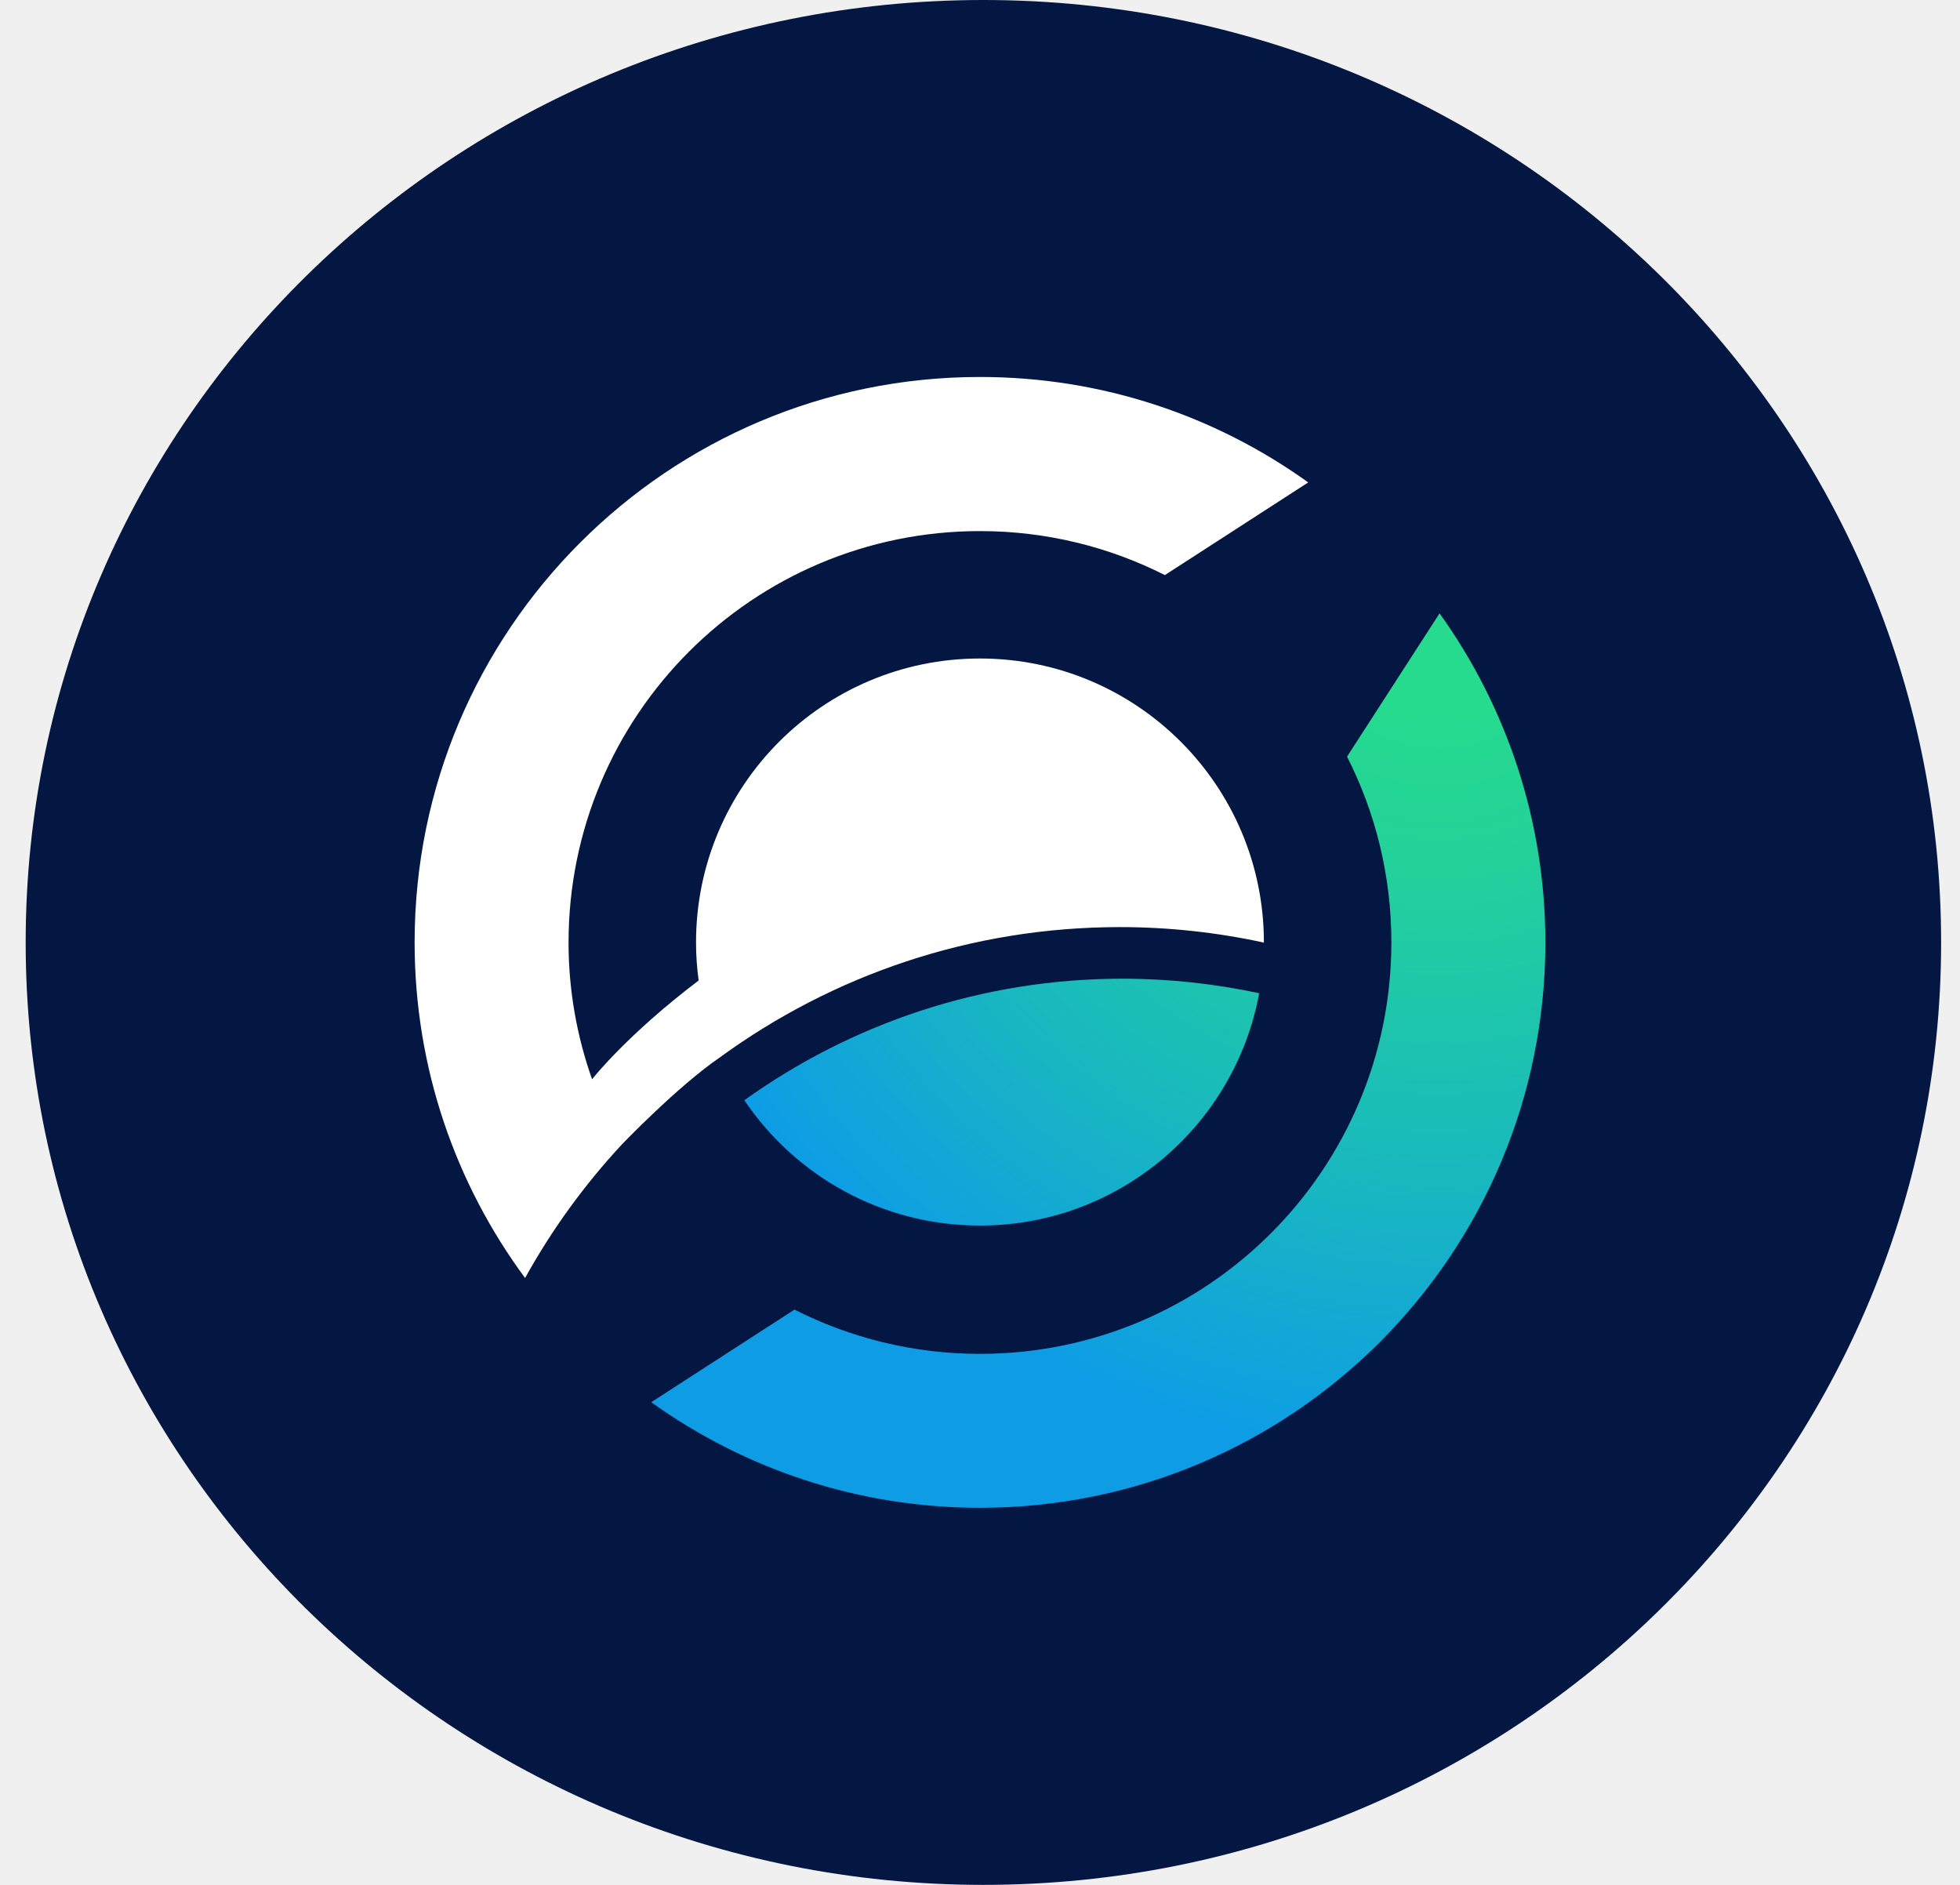
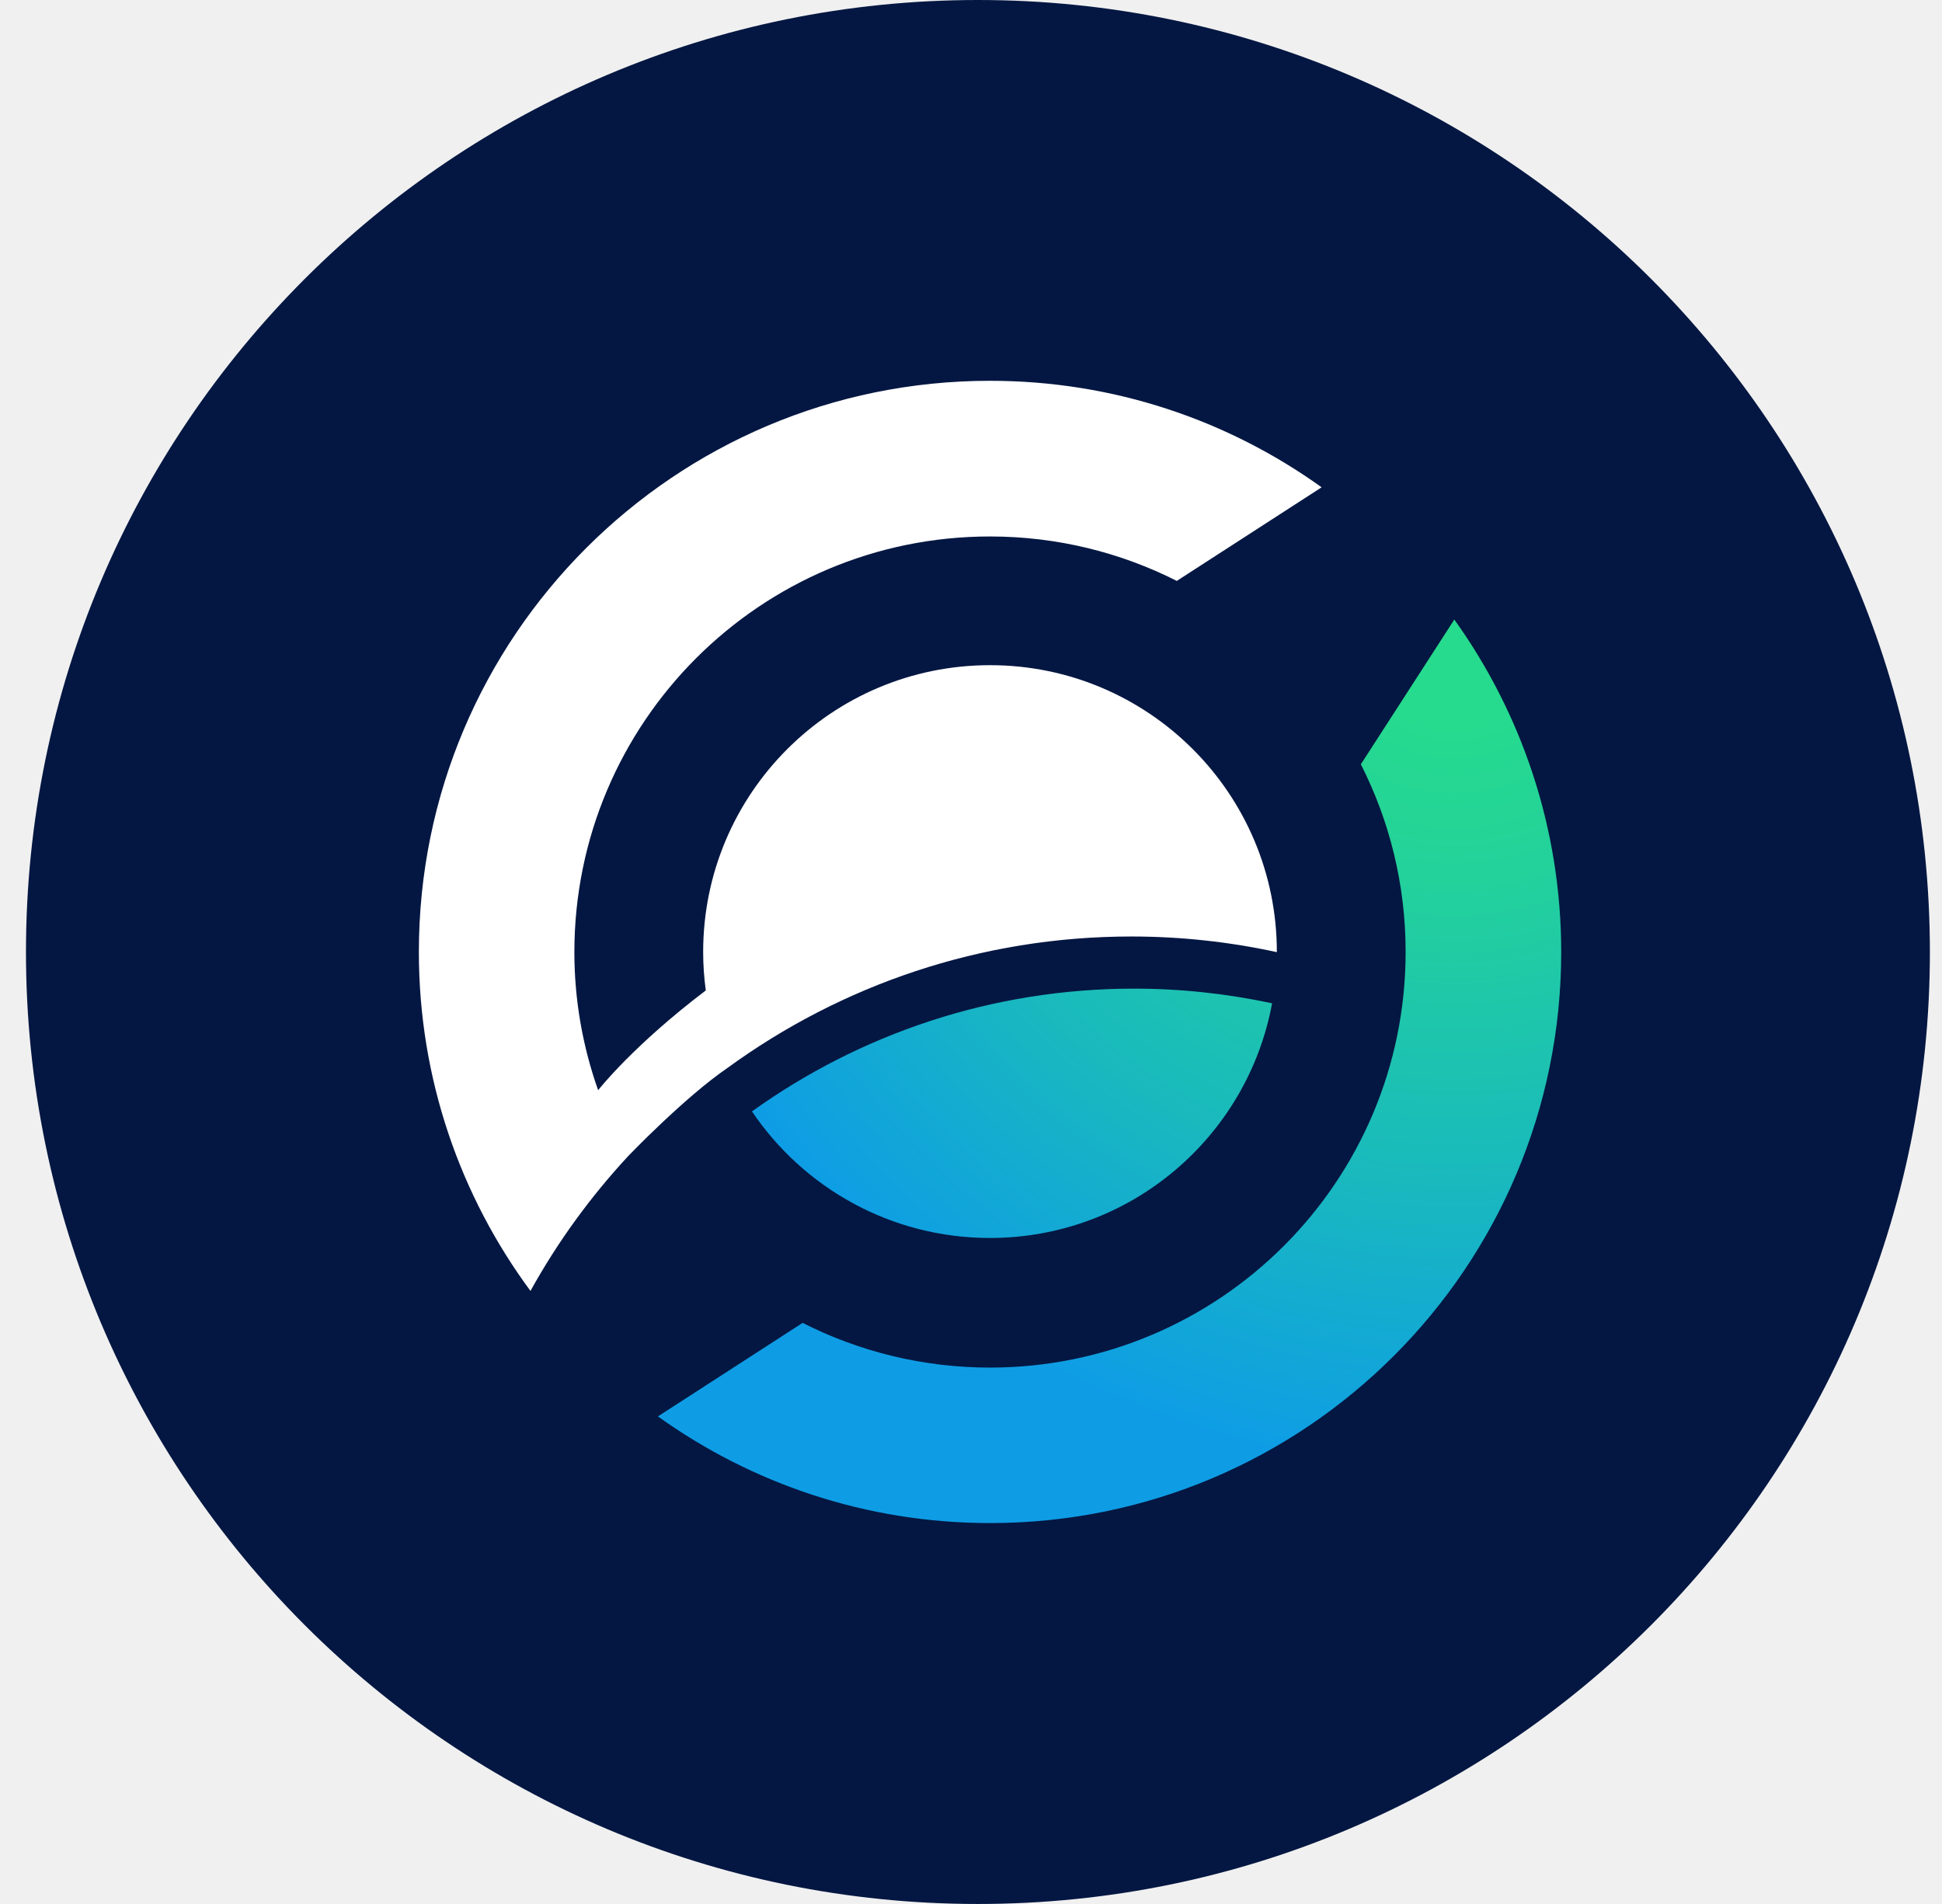
- <svg xmlns="http://www.w3.org/2000/svg" width="52" height="50" viewBox="0 0 52 50" fill="none">
-   <g id="Group 1000006789">
-     <ellipse id="Ellipse 3016" cx="26.09" cy="25" rx="25.409" ry="25" fill="#041742" />
-     <g id="Group 1000006302">
-       <path id="Vector" d="M38.192 16.269V16.271L35.738 20.071C36.49 21.551 36.914 23.225 36.914 24.998C36.914 31.028 32.026 35.914 25.999 35.914C24.228 35.914 22.556 35.489 21.078 34.74L17.278 37.196C19.736 38.957 22.745 39.997 26.001 39.997C34.285 39.997 41 33.281 41 24.998C40.998 21.743 39.955 18.729 38.192 16.269Z" fill="url(#paint0_radial_201_28)" />
-       <path id="Vector_2" d="M25.998 32.51C29.692 32.51 32.761 29.852 33.407 26.347C32.238 26.098 31.027 25.962 29.782 25.962C26.038 25.962 22.577 27.159 19.748 29.186C21.101 31.192 23.395 32.51 25.998 32.51Z" fill="url(#paint1_radial_201_28)" />
-       <path id="Vector_3" d="M29.711 24.593C31.023 24.593 32.3 24.736 33.532 25.004V25.001C33.532 20.839 30.158 17.468 25.999 17.468C21.837 17.468 18.466 20.842 18.466 25.001C18.466 25.343 18.491 25.679 18.535 26.009L18.533 26.011C16.635 27.452 15.736 28.594 15.708 28.63C15.307 27.496 15.084 26.276 15.084 25.004C15.084 18.974 19.972 14.088 25.999 14.088C27.765 14.088 29.43 14.51 30.905 15.255L34.708 12.797C32.252 11.035 29.248 10 25.999 10C17.714 10 11 16.717 11 24.999C11 28.333 12.091 31.411 13.931 33.901C14.641 32.617 15.505 31.43 16.495 30.362C16.495 30.362 17.975 28.817 19.107 28.043C22.084 25.875 25.748 24.593 29.711 24.593Z" fill="white" />
-     </g>
-   </g>
+ <svg xmlns="http://www.w3.org/2000/svg" width="51" height="50" viewBox="0 0 51 50" fill="none">
+   <ellipse cx="25.682" cy="25" rx="25" ry="25" fill="#041742" />
+   <path d="M38.192 16.269V16.271L35.738 20.071C36.49 21.551 36.914 23.225 36.914 24.998C36.914 31.028 32.026 35.914 25.999 35.914C24.228 35.914 22.556 35.489 21.078 34.74L17.278 37.196C19.736 38.957 22.745 39.997 26.001 39.997C34.285 39.997 41 33.281 41 24.998C40.998 21.743 39.955 18.729 38.192 16.269Z" fill="url(#paint0_radial_61_42)" />
+   <path d="M25.998 32.51C29.692 32.51 32.761 29.852 33.407 26.347C32.238 26.098 31.027 25.962 29.782 25.962C26.038 25.962 22.577 27.159 19.748 29.186C21.101 31.192 23.395 32.51 25.998 32.51Z" fill="url(#paint1_radial_61_42)" />
+   <path d="M29.711 24.593C31.023 24.593 32.3 24.736 33.532 25.004V25.001C33.532 20.839 30.158 17.468 25.999 17.468C21.837 17.468 18.466 20.842 18.466 25.001C18.466 25.343 18.491 25.679 18.535 26.009L18.533 26.011C16.635 27.452 15.736 28.594 15.708 28.63C15.307 27.496 15.084 26.276 15.084 25.004C15.084 18.974 19.972 14.088 25.999 14.088C27.765 14.088 29.43 14.51 30.905 15.255L34.708 12.797C32.252 11.035 29.248 10 25.999 10C17.714 10 11 16.717 11 24.999C11 28.333 12.091 31.411 13.931 33.901C14.641 32.617 15.505 31.43 16.495 30.362C16.495 30.362 17.975 28.817 19.107 28.043C22.084 25.875 25.748 24.593 29.711 24.593Z" fill="white" />
  <defs>
-     <radialGradient id="paint0_radial_201_28" cx="0" cy="0" r="1" gradientUnits="userSpaceOnUse" gradientTransform="translate(38.1946 16.2519) scale(25.236 25.236)">
+     <radialGradient id="paint0_radial_61_42" cx="0" cy="0" r="1" gradientUnits="userSpaceOnUse" gradientTransform="translate(38.1946 16.2519) scale(25.236 25.236)">
      <stop offset="0.099" stop-color="#26DB8D" />
      <stop offset="0.263" stop-color="#23D29A" />
      <stop offset="0.564" stop-color="#1ABBBB" />
      <stop offset="0.886" stop-color="#0E9DE5" />
    </radialGradient>
-     <radialGradient id="paint1_radial_201_28" cx="0" cy="0" r="1" gradientUnits="userSpaceOnUse" gradientTransform="translate(38.1943 16.2519) scale(25.236)">
+     <radialGradient id="paint1_radial_61_42" cx="0" cy="0" r="1" gradientUnits="userSpaceOnUse" gradientTransform="translate(38.1943 16.2519) scale(25.236)">
      <stop offset="0.099" stop-color="#26DB8D" />
      <stop offset="0.263" stop-color="#23D29A" />
      <stop offset="0.564" stop-color="#1ABBBB" />
      <stop offset="0.886" stop-color="#0E9DE5" />
    </radialGradient>
  </defs>
</svg>
